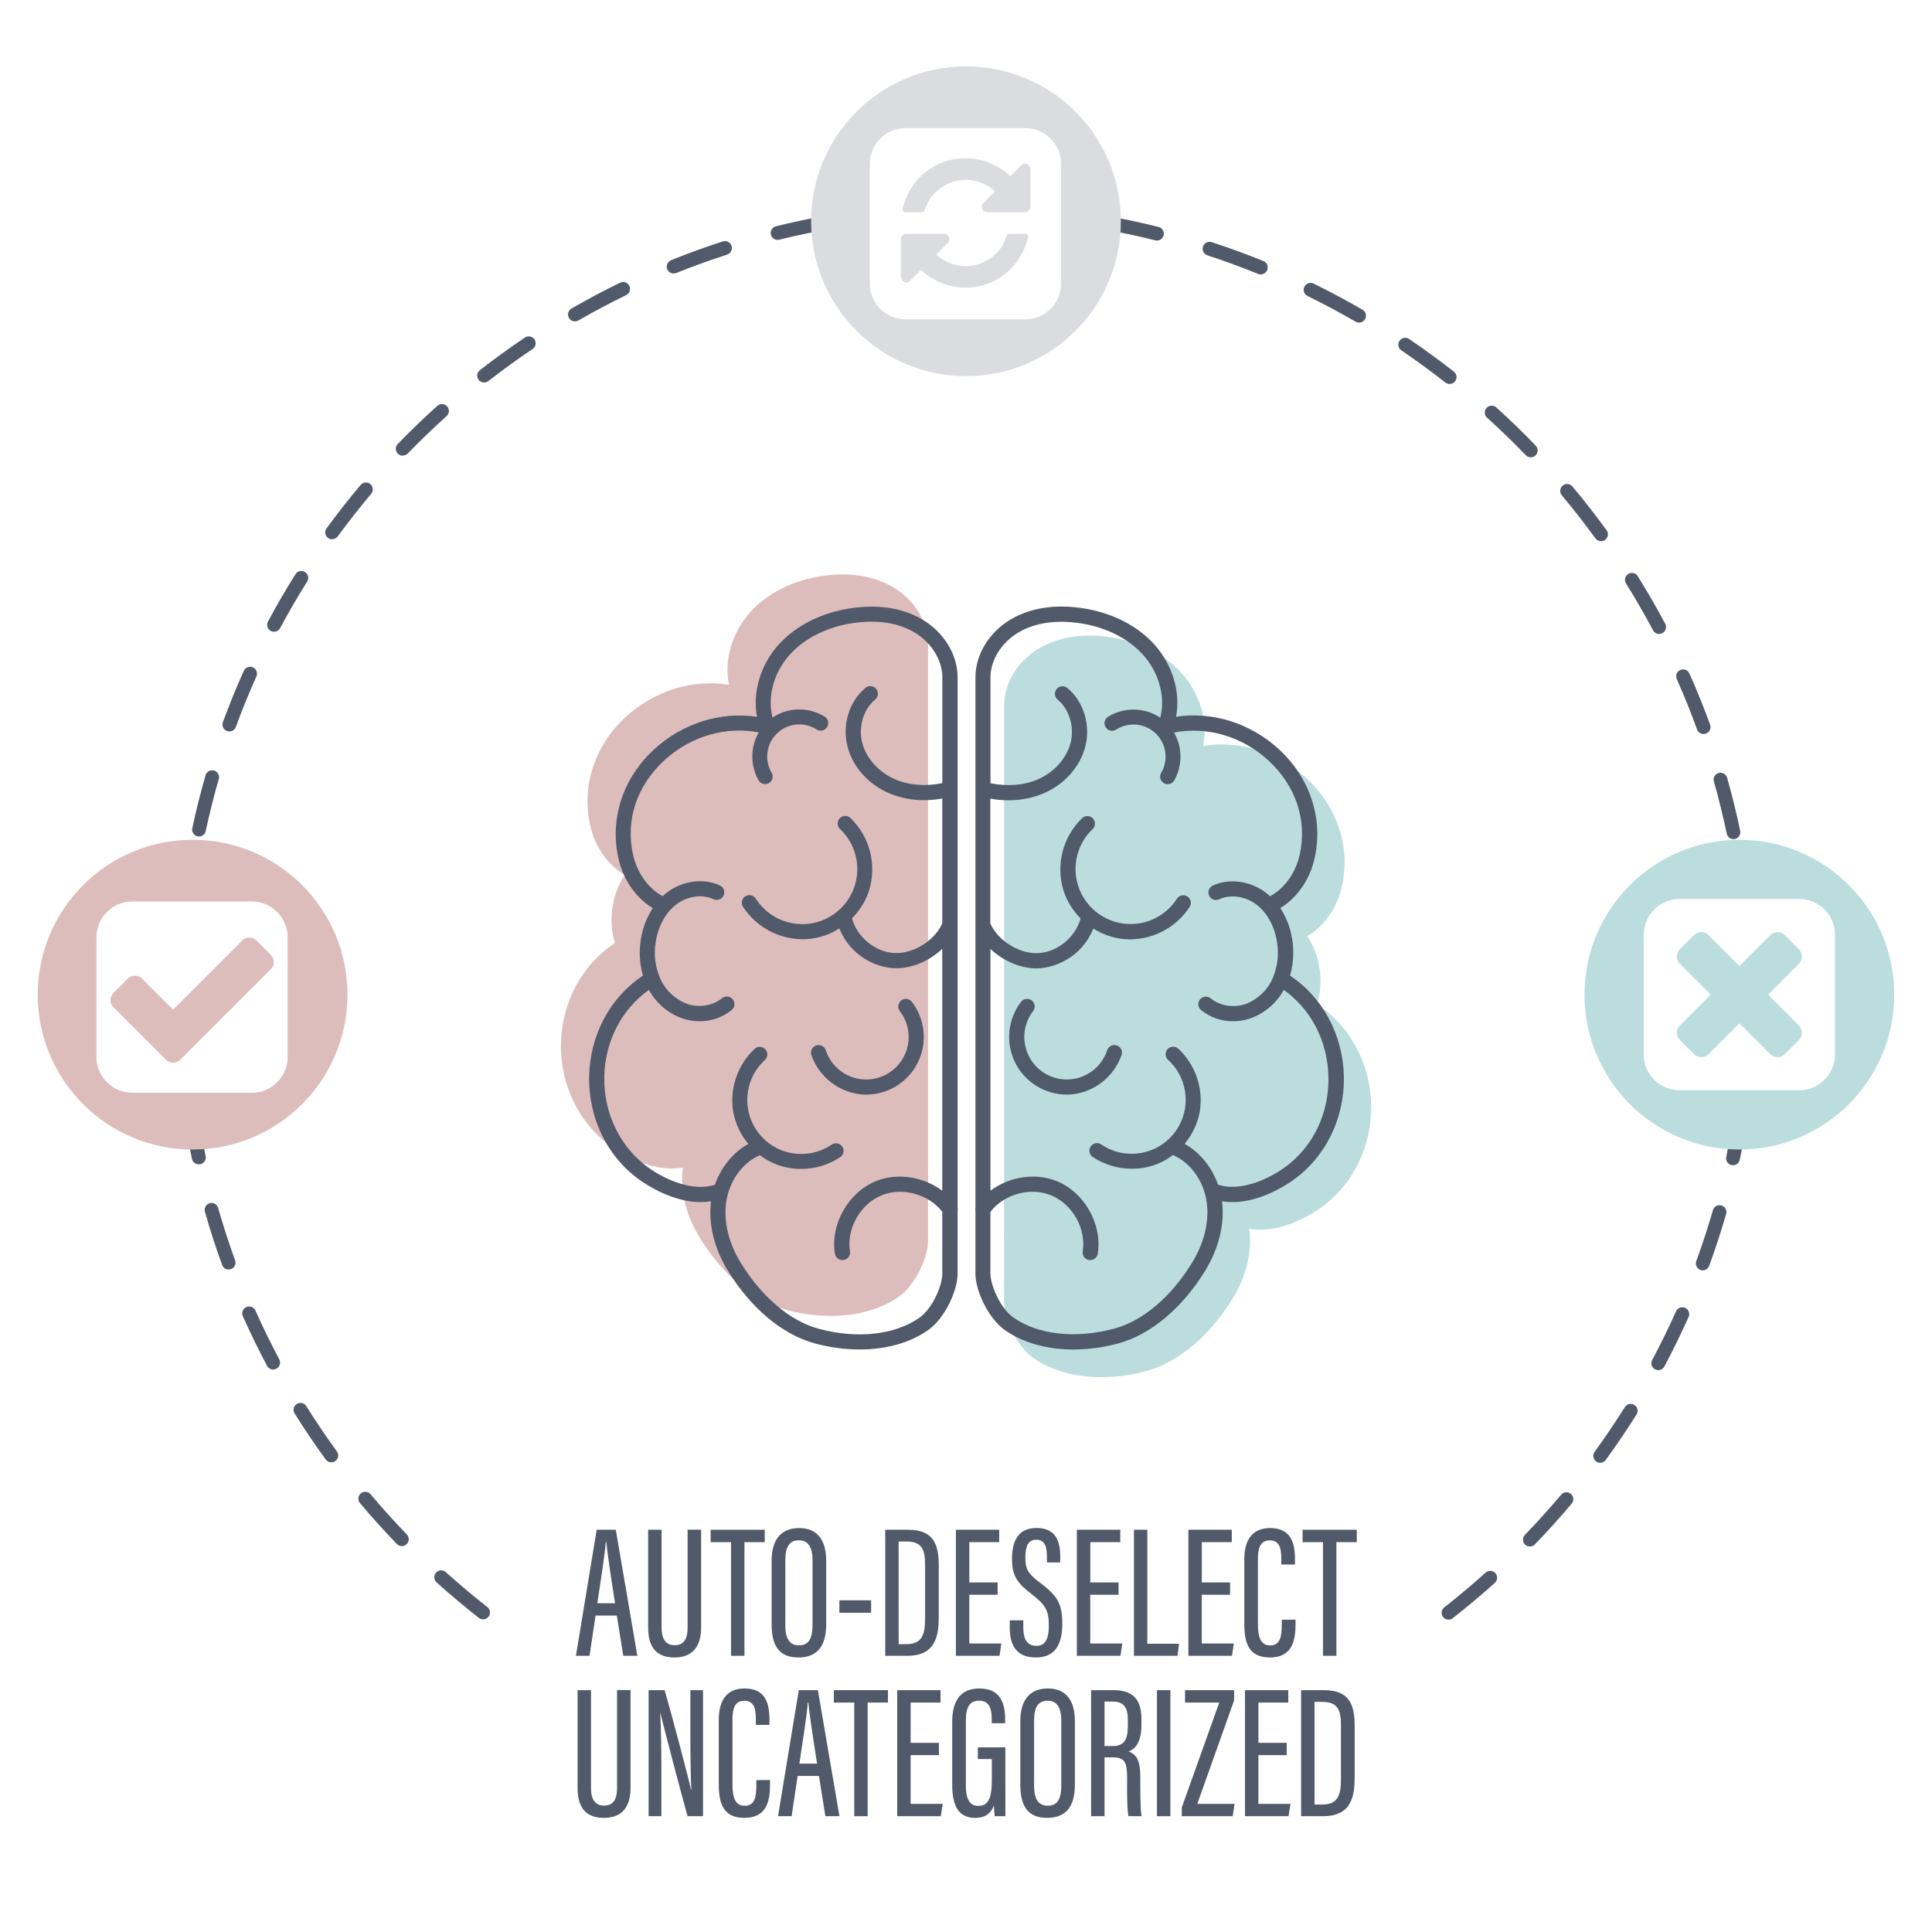
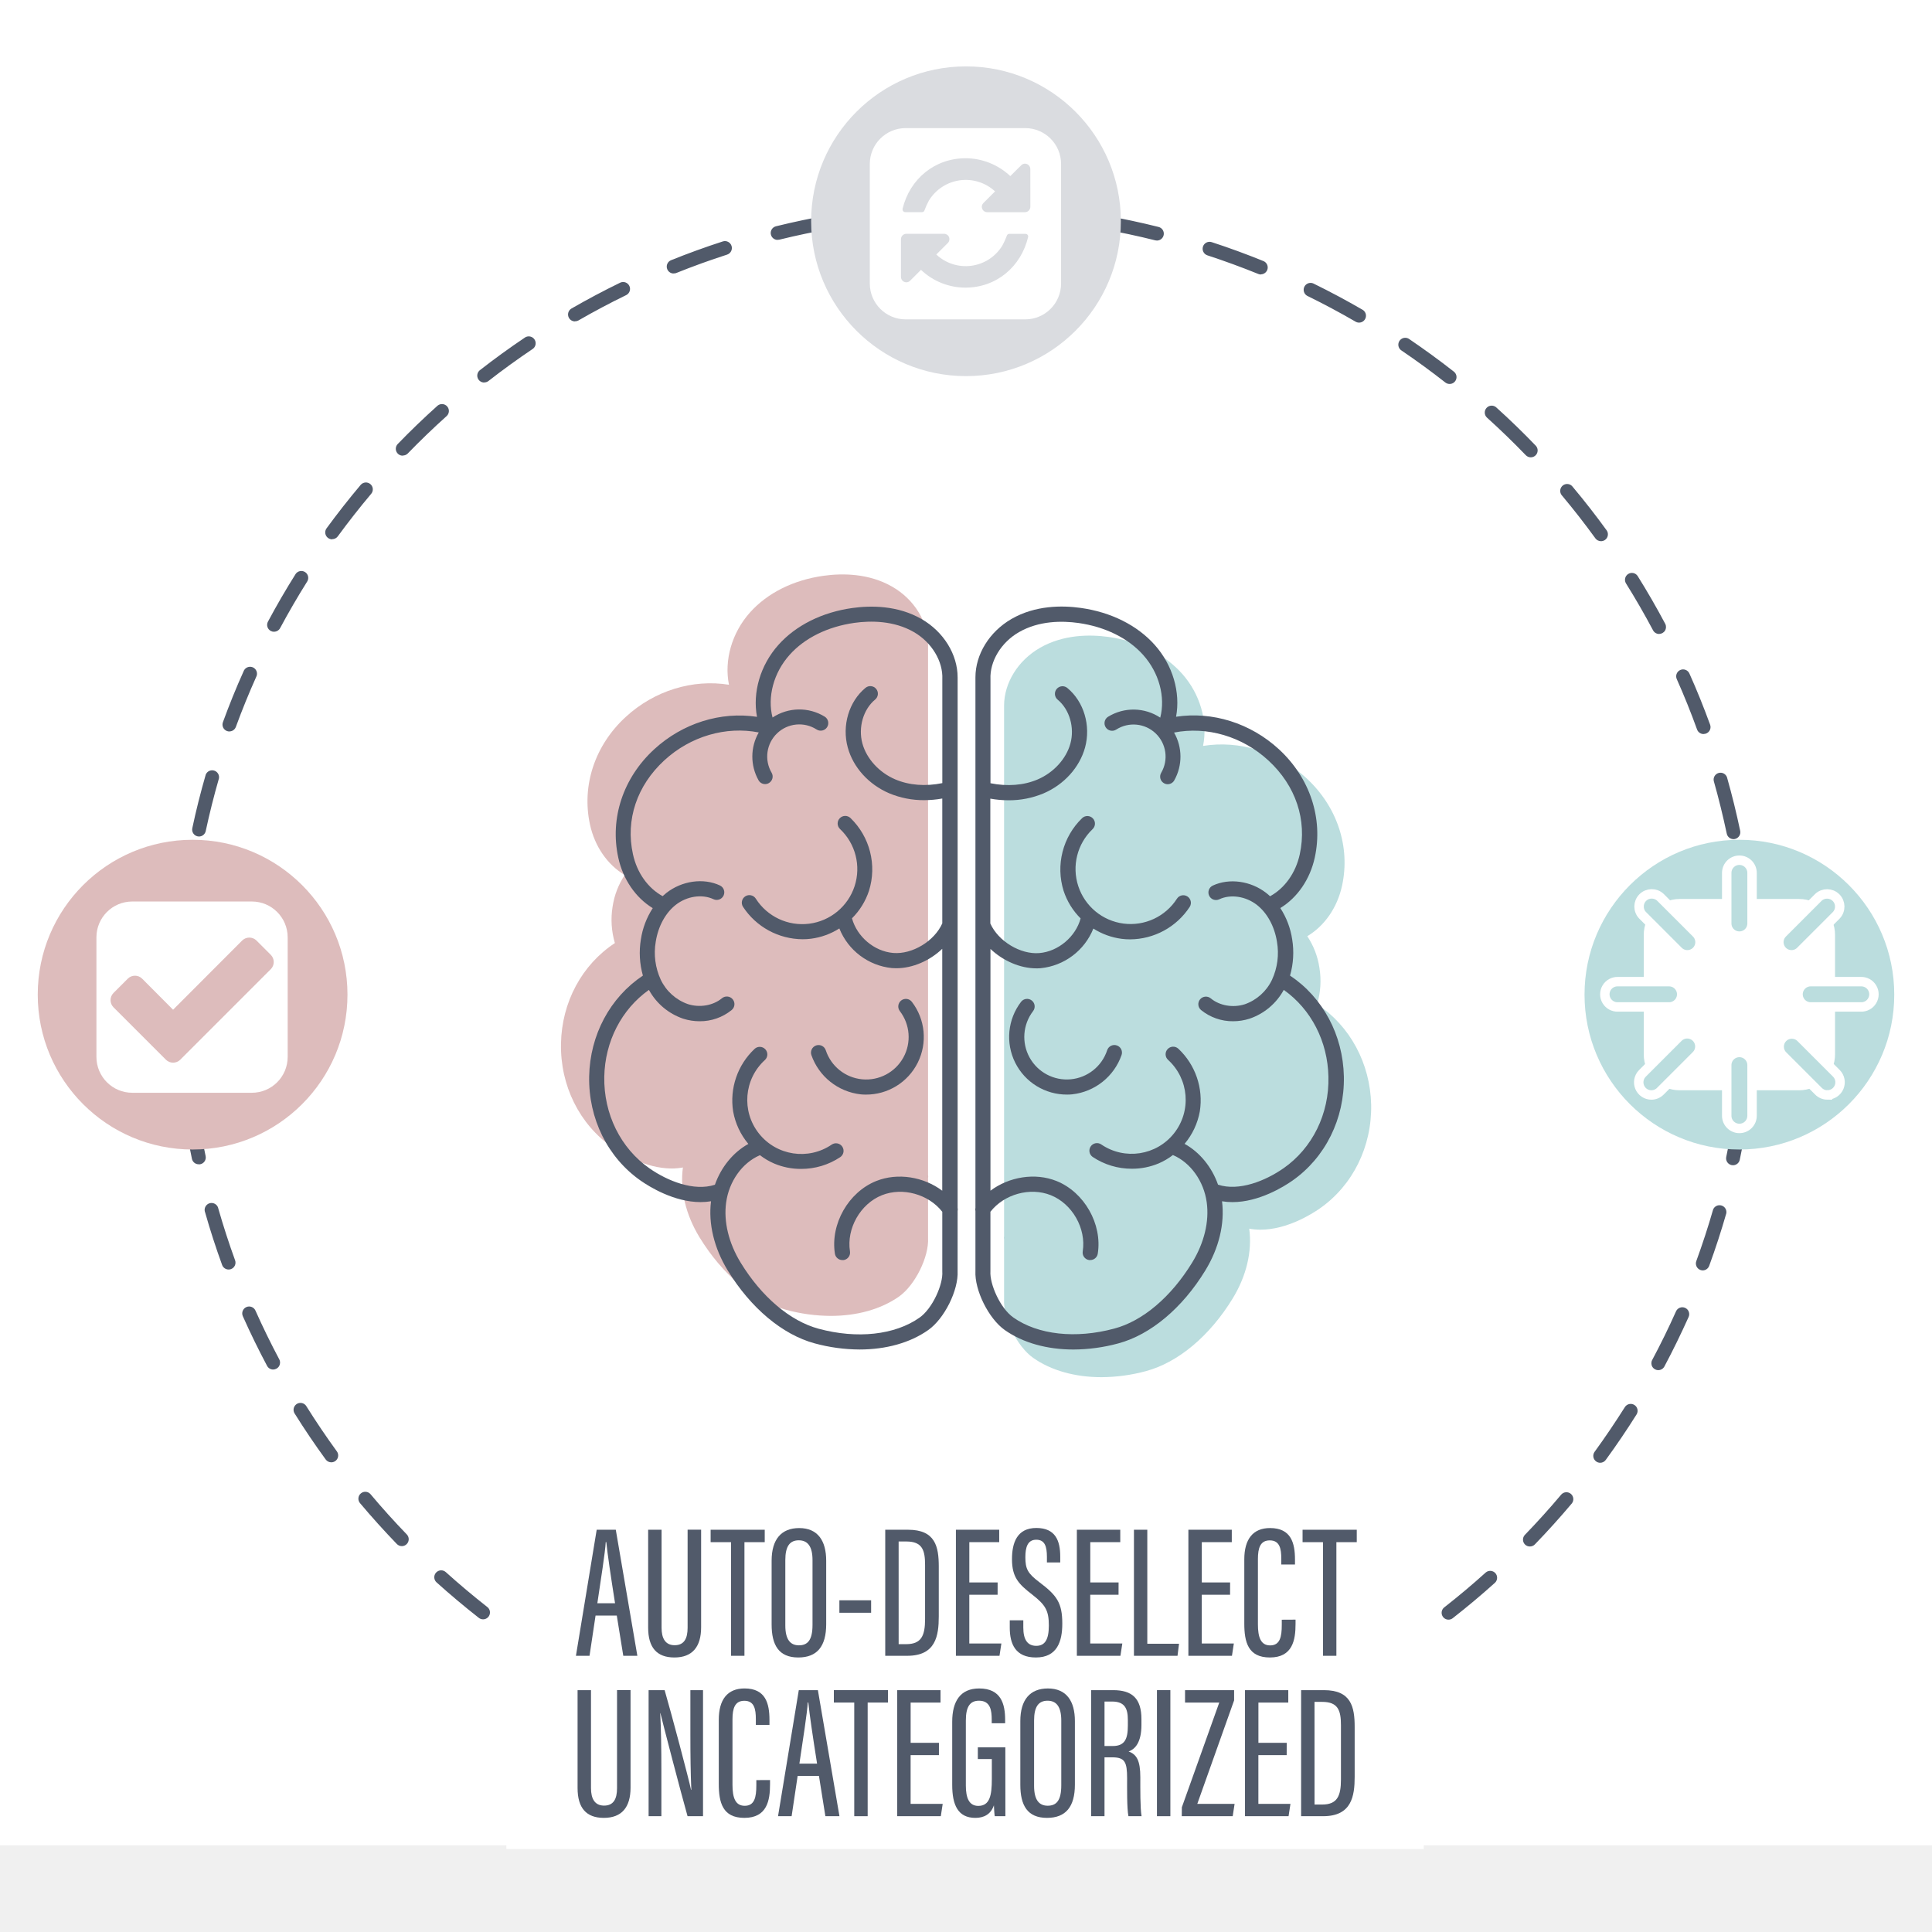
<svg xmlns="http://www.w3.org/2000/svg" viewBox="0 0 1023.84 1023.84">
  <defs>
-     <style>.cls-1{fill:#fff;}.cls-2{fill:#515a6a;}.cls-3{fill:#dadce0;}.cls-4{fill:#ddbcbc;}.cls-5{fill:#bbddde;}</style>
+     <style>.cls-1{fill:#fff;}.cls-2{fill:#515a6a;}.cls-3{fill:#dadce0;}.cls-4{fill:#ddbcbc;}.cls-5,.cls-6{fill:#bbddde;}.cls-6{stroke:#fff;stroke-miterlimit:10;stroke-width:5px;}</style>
  </defs>
  <g id="BG">
-     <rect class="cls-1" width="1023.84" height="1023.84" transform="translate(1023.84 0) rotate(90)" />
+     <rect class="cls-1" y="-45.94" width="1023.84" height="1023.84" transform="translate(977.9 -45.94) rotate(90)" />
  </g>
  <g id="Design">
    <g id="circle">
      <path class="cls-2" d="M511.92,946.27c-4.94,0-9.95-.09-14.88-.26a3.66,3.66,0,0,1,.26-7.31c9.56.33,19.24.34,28.76,0a3.66,3.66,0,0,1,.24,7.31Q519.15,946.27,511.92,946.27Zm43.18-2.22a3.65,3.65,0,0,1-.37-7.29c9.51-1,19.09-2.31,28.48-4a3.66,3.66,0,1,1,1.25,7.21c-9.55,1.66-19.3,3-29,4A2.55,2.55,0,0,1,555.1,944.05Zm-86.85,0-.39,0c-9.66-1-19.41-2.37-29-4.05a3.66,3.66,0,1,1,1.27-7.2c9.39,1.65,19,3,28.46,4a3.65,3.65,0,0,1-.37,7.29Zm144-9.91a3.66,3.66,0,0,1-.88-7.21c9.27-2.29,18.57-5,27.64-7.89a3.66,3.66,0,0,1,2.26,7c-9.24,3-18.71,5.69-28.14,8A3.79,3.79,0,0,1,612.21,934.09Zm-201-.12a3.44,3.44,0,0,1-.89-.11c-9.43-2.35-18.89-5.06-28.12-8.06a3.66,3.66,0,0,1,2.26-7c9.07,2.95,18.37,5.62,27.63,7.93a3.65,3.65,0,0,1-.88,7.2ZM667.4,916.21a3.66,3.66,0,0,1-1.37-7.05c8.86-3.57,17.7-7.51,26.29-11.7a3.66,3.66,0,0,1,3.21,6.58c-8.75,4.26-17.75,8.27-26.76,11.91A3.7,3.7,0,0,1,667.4,916.21ZM356,916a3.66,3.66,0,0,1-1.37-.26c-9-3.64-18-7.65-26.69-11.92a3.65,3.65,0,1,1,3.21-6.56c8.56,4.18,17.39,8.12,26.22,11.7a3.65,3.65,0,0,1-1.37,7Zm363.52-25.27a3.65,3.65,0,0,1-1.83-6.82c8.27-4.78,16.47-9.91,24.39-15.25a3.66,3.66,0,1,1,4.09,6.06c-8.06,5.44-16.41,10.66-24.82,15.52A3.59,3.59,0,0,1,719.55,890.77ZM304,890.6a3.64,3.64,0,0,1-1.83-.49c-8.4-4.86-16.74-10.08-24.78-15.52a3.66,3.66,0,1,1,4.09-6.06c7.91,5.34,16.1,10.48,24.35,15.25A3.66,3.66,0,0,1,304,890.6Zm463.63-32.28a3.65,3.65,0,0,1-2.25-6.53c7.52-5.88,14.93-12.1,22-18.49a3.66,3.66,0,0,1,4.89,5.44c-7.22,6.5-14.77,12.83-22.42,18.81A3.65,3.65,0,0,1,767.63,858.32ZM256,858.15a3.6,3.6,0,0,1-2.25-.78c-7.65-6-15.18-12.31-22.4-18.81a3.66,3.66,0,1,1,4.9-5.44c7.09,6.39,14.49,12.61,22,18.5a3.65,3.65,0,0,1-2.26,6.53Zm554.74-38.61a3.62,3.62,0,0,1-2.54-1,3.66,3.66,0,0,1-.09-5.17c6.64-6.87,13.12-14.05,19.26-21.35a3.66,3.66,0,0,1,5.6,4.71c-6.25,7.43-12.84,14.74-19.6,21.72A3.66,3.66,0,0,1,810.73,819.54Zm-597.8-.19a3.66,3.66,0,0,1-2.63-1.12c-6.75-7-13.34-14.3-19.59-21.74a3.66,3.66,0,0,1,5.6-4.71c6.14,7.32,12.62,14.5,19.25,21.37a3.66,3.66,0,0,1-2.63,6.2ZM848,775.18a3.6,3.6,0,0,1-2.15-.71,3.64,3.64,0,0,1-.81-5.1c5.62-7.72,11-15.72,16.11-23.8a3.66,3.66,0,0,1,6.2,3.88c-5.16,8.23-10.68,16.37-16.4,24.22A3.65,3.65,0,0,1,848,775.18Zm-672.4-.24a3.63,3.63,0,0,1-3-1.51c-5.73-7.86-11.24-16-16.39-24.25a3.66,3.66,0,1,1,6.2-3.88c5.06,8.08,10.48,16.1,16.1,23.83a3.65,3.65,0,0,1-3,5.81Zm703.18-48.85a3.65,3.65,0,0,1-3.22-5.38c4.49-8.41,8.74-17.09,12.63-25.79a3.65,3.65,0,1,1,6.67,3c-4,8.86-8.28,17.69-12.85,26.26A3.67,3.67,0,0,1,878.82,726.09Zm-734-.32a3.66,3.66,0,0,1-3.24-1.94c-4.57-8.58-8.89-17.44-12.85-26.31a3.66,3.66,0,0,1,6.68-3c3.89,8.72,8.14,17.42,12.63,25.86a3.66,3.66,0,0,1-3.22,5.37Zm757.59-52.54a3.73,3.73,0,0,1-1.26-.23,3.66,3.66,0,0,1-2.18-4.69c3.28-9,6.28-18.16,8.91-27.33a3.66,3.66,0,0,1,7,2c-2.68,9.33-5.73,18.69-9.07,27.82A3.66,3.66,0,0,1,902.45,673.23Zm-781.22-.46a3.67,3.67,0,0,1-3.44-2.41c-3.32-9.13-6.36-18.49-9-27.83a3.66,3.66,0,1,1,7-2c2.63,9.17,5.61,18.37,8.87,27.34a3.65,3.65,0,0,1-2.18,4.68A3.72,3.72,0,0,1,121.23,672.77Zm797.23-55.26a3.27,3.27,0,0,1-.76-.08,3.66,3.66,0,0,1-2.82-4.34c2-9.32,3.66-18.84,5-28.3a3.66,3.66,0,1,1,7.24,1c-1.35,9.64-3.06,19.33-5.08,28.82A3.65,3.65,0,0,1,918.46,617.51ZM105.28,617a3.65,3.65,0,0,1-3.57-2.9c-2-9.49-3.71-19.19-5-28.82a3.66,3.66,0,0,1,7.25-1c1.31,9.47,3,19,5,28.32A3.65,3.65,0,0,1,106,617,3.27,3.27,0,0,1,105.28,617Zm821.25-56.92h-.26a3.66,3.66,0,0,1-3.4-3.9c.67-9.5,1-19.16,1-28.74a3.67,3.67,0,0,1,3.66-3.65h0a3.65,3.65,0,0,1,3.65,3.66c0,9.74-.36,19.58-1,29.24A3.65,3.65,0,0,1,926.53,560.11Zm-829.25-.49a3.65,3.65,0,0,1-3.64-3.4c-.67-9.66-1-19.5-1-29.24v-1a3.66,3.66,0,1,1,7.31,0v1c0,9.57.33,19.24,1,28.73a3.67,3.67,0,0,1-3.4,3.9Zm829.31-57.48a3.66,3.66,0,0,1-3.65-3.41c-.64-9.53-1.63-19.16-2.94-28.59a3.66,3.66,0,0,1,7.25-1c1.32,9.6,2.33,19.39,3,29.1a3.66,3.66,0,0,1-3.4,3.89ZM97.36,500.69H97.1a3.65,3.65,0,0,1-3.39-3.91c.69-9.7,1.73-19.48,3.09-29.09a3.66,3.66,0,0,1,7.24,1c-1.34,9.43-2.36,19.05-3,28.58A3.65,3.65,0,0,1,97.36,500.69Zm821.3-56a3.65,3.65,0,0,1-3.58-2.9c-2-9.34-4.28-18.73-6.89-27.91a3.65,3.65,0,0,1,7-2c2.66,9.35,5,18.9,7,28.4a3.67,3.67,0,0,1-2.83,4.34A3.81,3.81,0,0,1,918.66,444.72ZM105.49,443.3a4.11,4.11,0,0,1-.77-.08,3.66,3.66,0,0,1-2.81-4.34c2-9.5,4.43-19.05,7.12-28.38a3.66,3.66,0,0,1,7,2c-2.65,9.17-5,18.55-7,27.88A3.66,3.66,0,0,1,105.49,443.3ZM902.78,389a3.66,3.66,0,0,1-3.44-2.41c-3.25-9-6.87-18-10.75-26.69a3.66,3.66,0,1,1,6.68-3c4,8.89,7.64,18,11,27.17a3.66,3.66,0,0,1-3.44,4.9Zm-781.22-1.36a3.73,3.73,0,0,1-1.26-.23,3.64,3.64,0,0,1-2.17-4.69c3.33-9.11,7-18.21,11-27.07a3.66,3.66,0,1,1,6.67,3c-3.9,8.69-7.54,17.64-10.82,26.59A3.65,3.65,0,0,1,121.56,387.61Zm757.66-51.67A3.67,3.67,0,0,1,876,334c-4.48-8.43-9.32-16.82-14.38-24.92a3.66,3.66,0,0,1,6.2-3.88c5.16,8.25,10.08,16.79,14.64,25.37a3.66,3.66,0,0,1-3.23,5.37Zm-734-1.17a3.59,3.59,0,0,1-1.73-.44,3.64,3.64,0,0,1-1.49-4.94c4.57-8.55,9.51-17.06,14.69-25.28a3.66,3.66,0,0,1,6.19,3.89c-5.08,8.08-9.94,16.44-14.44,24.84A3.64,3.64,0,0,1,145.25,334.77Zm703.25-48a3.68,3.68,0,0,1-3-1.5c-5.61-7.73-11.56-15.36-17.69-22.68a3.66,3.66,0,1,1,5.61-4.69c6.24,7.44,12.29,15.2,18,23.07a3.65,3.65,0,0,1-3,5.8Zm-672.41-1a3.66,3.66,0,0,1-3-5.82c5.72-7.83,11.8-15.57,18.06-23a3.65,3.65,0,1,1,5.59,4.71c-6.15,7.3-12.12,14.91-17.75,22.61A3.64,3.64,0,0,1,176.09,285.72Zm635.16-43.44a3.62,3.62,0,0,1-2.63-1.12c-6.62-6.87-13.57-13.59-20.66-20a3.66,3.66,0,0,1,4.9-5.43c7.22,6.51,14.29,13.36,21,20.35a3.65,3.65,0,0,1-2.64,6.19Zm-597.8-.88a3.65,3.65,0,0,1-2.63-6.2c6.76-7,13.86-13.81,21.09-20.3a3.66,3.66,0,0,1,4.88,5.45c-7.1,6.37-14.07,13.08-20.72,19.94A3.63,3.63,0,0,1,213.45,241.4Zm554.78-38a3.69,3.69,0,0,1-2.26-.78c-7.51-5.89-15.32-11.59-23.21-16.94a3.66,3.66,0,1,1,4.1-6.06c8,5.45,16,11.25,23.63,17.25a3.65,3.65,0,0,1-2.26,6.53Zm-511.63-.77a3.66,3.66,0,0,1-2.25-6.54c7.67-6,15.64-11.76,23.69-17.18a3.66,3.66,0,1,1,4.09,6.06c-7.91,5.33-15.75,11-23.29,16.89A3.62,3.62,0,0,1,256.6,202.66Zm463.66-31.74a3.64,3.64,0,0,1-1.83-.49c-8.25-4.79-16.77-9.35-25.34-13.55a3.66,3.66,0,1,1,3.23-6.56c8.71,4.27,17.38,8.91,25.78,13.78a3.66,3.66,0,0,1-1.84,6.82Zm-415.54-.65a3.66,3.66,0,0,1-1.83-6.83c8.42-4.85,17.13-9.47,25.86-13.72a3.66,3.66,0,0,1,3.2,6.58c-8.58,4.17-17.13,8.71-25.41,13.48A3.69,3.69,0,0,1,304.72,170.27Zm363.54-24.85a3.67,3.67,0,0,1-1.37-.27c-8.85-3.59-17.93-6.91-27-9.88a3.66,3.66,0,1,1,2.27-7c9.23,3,18.48,6.4,27.48,10.06a3.65,3.65,0,0,1-1.38,7Zm-311.37-.53a3.66,3.66,0,0,1-1.36-7c9-3.63,18.29-7,27.55-10a3.66,3.66,0,0,1,2.25,7c-9.1,2.93-18.21,6.23-27.07,9.79A3.67,3.67,0,0,1,356.89,144.89Zm256.27-17.46a3.94,3.94,0,0,1-.89-.11c-9.25-2.32-18.71-4.33-28.11-6a3.66,3.66,0,0,1,1.27-7.2c9.57,1.7,19.2,3.75,28.62,6.11a3.66,3.66,0,0,1-.89,7.2Zm-201.06-.35a3.66,3.66,0,0,1-.87-7.21c9.42-2.32,19-4.34,28.63-6a3.66,3.66,0,0,1,1.25,7.21c-9.41,1.63-18.88,3.61-28.13,5.89A3.85,3.85,0,0,1,412.1,127.08Zm144-9.75-.38,0c-9.48-1-19.13-1.68-28.68-2a3.65,3.65,0,0,1,.26-7.3c9.73.35,19.54,1,29.18,2.06a3.66,3.66,0,0,1-.38,7.29Zm-86.87-.15a3.65,3.65,0,0,1-.37-7.29c9.65-1,19.47-1.65,29.19-2a3.65,3.65,0,1,1,.24,7.3c-9.56.32-19.21,1-28.69,1.93Z" />
    </g>
    <g id="text">
      <rect class="cls-1" x="268.34" y="783.48" width="486.16" height="196.38" />
      <path class="cls-2" d="M315.61,856.15l-3.2,21.32h-7.2l11-66.8h10.12l11.43,66.8H330.3l-3.44-21.32Zm10.33-6.53c-2.33-14.72-4-26.08-4.64-32.4H321c-.25,5.17-2.64,20.19-4.44,32.4Z" />
      <path class="cls-2" d="M350.59,810.67v51.92c0,5.52,1.93,9.27,6.94,9.27s6.86-3.54,6.86-9.22v-52h7.16v51.72c0,10.33-4.63,16-14.16,16-9.26,0-13.91-5.19-13.91-15.81V810.67Z" />
      <path class="cls-2" d="M387.4,817.25H376.59v-6.58h28.67v6.58H394.51v60.22H387.4Z" />
      <path class="cls-2" d="M437.83,827.08v33.66c0,11.74-4.84,17.62-14.79,17.62-10.35,0-14.13-6.59-14.13-17.52V827.09c0-11.35,5.17-17.31,14.61-17.31C433.39,809.78,437.83,816.52,437.83,827.08Zm-21.66-.33v34.67c0,7.51,2.72,10.5,7.21,10.5,4.72,0,7.2-2.9,7.2-10.82V826.76c0-7.09-2.44-10.49-7.26-10.49S416.17,819.48,416.17,826.75Z" />
      <path class="cls-2" d="M461.64,848.06v6.6H444.82v-6.6Z" />
      <path class="cls-2" d="M469.12,810.67h12.12c14.43,0,16.25,8.92,16.25,19.53v26.38c0,10.26-1.58,20.89-16.7,20.89H469.12Zm7.11,60.63h4c8.09,0,10-4.57,10-13.32V829.34c0-7.72-1.38-12.45-9.92-12.45h-4.09Z" />
      <path class="cls-2" d="M528.67,845.12h-15v25.82h17l-1,6.53H506.57v-66.8h22.95v6.58H513.68v21.34h15Z" />
      <path class="cls-2" d="M542.29,858.66v3.87c0,6.3,2.17,9.66,6.86,9.66s6.67-3.46,6.67-10.78c0-7.82-1.72-10.86-8.76-16.34s-10.77-9-10.77-18.81c0-8.46,2.54-16.58,13-16.53,10,.06,12.57,6.67,12.57,15.16V828h-7.06v-2.91c0-5.55-1.08-9.13-5.66-9.13s-5.76,4-5.76,9.26c0,6.2,1.24,8.56,7.36,13.2,9.28,7,12.21,10.91,12.21,22,0,9.39-2.68,17.94-14,17.94-10.78,0-13.84-7.06-13.84-15.86v-3.84Z" />
      <path class="cls-2" d="M592.76,845.12h-15v25.82h17l-1,6.53H570.67v-66.8h23v6.58H577.78v21.34h15Z" />
      <path class="cls-2" d="M600.92,810.67H608v60.4h16.81l-.8,6.4H600.92Z" />
      <path class="cls-2" d="M651.86,845.12h-15v25.82h17l-1,6.53H629.77v-66.8h23v6.58H636.88v21.34h15Z" />
      <path class="cls-2" d="M686.56,858.31v2.26c0,8.49-1.53,17.79-13.61,17.79-11.56,0-13.55-8.2-13.55-18v-34c0-10.69,4.6-16.59,13.64-16.59,11.21,0,13.22,8,13.22,16.71v2.61H679V826c0-5.29-.82-9.69-6.11-9.69-5,0-6.27,4-6.27,9.85v34.69c0,6.7,1.46,11.11,6.48,11.11,5.21,0,6.16-4.52,6.16-10.81v-2.8Z" />
      <path class="cls-2" d="M701.1,817.25H690.28v-6.58H719v6.58H708.2v60.22h-7.1Z" />
      <path class="cls-2" d="M313.19,895.67v51.92c0,5.52,1.93,9.27,6.94,9.27s6.86-3.54,6.86-9.22v-52h7.16v51.72c0,10.33-4.63,16-14.16,16-9.26,0-13.91-5.19-13.91-15.81V895.67Z" />
      <path class="cls-2" d="M343.72,962.47v-66.8h8.49c3.6,12.36,12.89,47.38,14,52.84h.15c-.39-9-.5-18.38-.5-29.28V895.67h6.7v66.8h-8.2c-3.55-12.54-13.13-49.3-14.39-54.62h-.1c.45,8,.62,18.72.62,30.77v23.85Z" />
      <path class="cls-2" d="M408.07,943.31v2.26c0,8.49-1.53,17.79-13.61,17.79-11.56,0-13.55-8.2-13.55-18v-34c0-10.69,4.59-16.59,13.64-16.59,11.21,0,13.22,8,13.22,16.71v2.61h-7.22V911c0-5.29-.83-9.69-6.11-9.69-5,0-6.27,4-6.27,9.85v34.69c0,6.7,1.46,11.11,6.48,11.11,5.21,0,6.16-4.52,6.16-10.81v-2.8Z" />
      <path class="cls-2" d="M422.7,941.15l-3.19,21.32h-7.2l11-66.8h10.12l11.43,66.8H437.4L434,941.15ZM433,934.62c-2.34-14.72-4-26.08-4.65-32.4h-.29c-.24,5.17-2.63,20.19-4.43,32.4Z" />
      <path class="cls-2" d="M452.7,902.25H441.89v-6.58h28.67v6.58H459.81v60.22H452.7Z" />
      <path class="cls-2" d="M497.57,930.12h-15v25.82h17l-1,6.53H475.47v-66.8h22.95v6.58H482.58v21.34h15Z" />
      <path class="cls-2" d="M532.79,962.47h-5.64c-.19-1.09-.39-4.27-.44-5.78-1.68,4.95-5.47,6.67-9.83,6.67-9.23,0-12.27-6.82-12.27-17.5V912.44c0-11,4.42-17.66,14.28-17.66,11.65,0,13.77,8.22,13.77,16.72v1.7h-7.11v-1.87c0-4.67-.56-10.06-6.71-10.06-4.65,0-7,2.93-7,10.53v34.43c0,6.58,1.72,10.78,6.59,10.78,6.13,0,7.18-5.66,7.18-14.18V932.18h-7.42V926h14.58Z" />
      <path class="cls-2" d="M569.63,912.08v33.66c0,11.74-4.84,17.62-14.79,17.62-10.35,0-14.13-6.59-14.13-17.52V912.09c0-11.35,5.16-17.31,14.61-17.31C565.19,894.78,569.63,901.52,569.63,912.08ZM548,911.75v34.67c0,7.51,2.73,10.5,7.21,10.5,4.73,0,7.2-2.9,7.2-10.82V911.76c0-7.09-2.43-10.49-7.25-10.49S548,904.48,548,911.75Z" />
      <path class="cls-2" d="M585.32,931.28v31.19h-7.1v-66.8h11.67c10,0,15,4.33,15,15.37v3.06c0,9.07-3.19,12.79-6.8,14.06,4.24,1.57,6.21,4.77,6.21,13.7,0,5.71-.1,16.39.66,20.61H598c-.85-4.16-.7-15.39-.7-20.07,0-8.66-1.22-11.12-7.84-11.12Zm0-6h4.37c6.34,0,8-3.67,8-10.81v-3c0-6.1-1.67-9.76-8.36-9.76h-4Z" />
      <path class="cls-2" d="M620.22,895.67v66.8h-7.11v-66.8Z" />
      <path class="cls-2" d="M626.31,957.74l19.82-55.49H628v-6.58H654v5.42l-19.51,54.85h19.77l-1,6.53h-27Z" />
      <path class="cls-2" d="M681.86,930.12h-15v25.82h17l-1,6.53H659.77v-66.8h22.94v6.58H666.88v21.34h15Z" />
      <path class="cls-2" d="M689.51,895.67h12.12c14.43,0,16.26,8.92,16.26,19.53v26.38c0,10.26-1.59,20.89-16.71,20.89H689.51Zm7.11,60.63h4c8.09,0,10-4.57,10-13.32V914.34c0-7.72-1.38-12.45-9.92-12.45h-4.09Z" />
    </g>
    <g id="plus">
      <circle class="cls-3" cx="511.92" cy="117.25" r="82.07" />
      <path class="cls-1" d="M543.3,67.89H479.94a19,19,0,0,0-19,19v63.36a19,19,0,0,0,19,19H543.3a19,19,0,0,0,19-19V86.89A19,19,0,0,0,543.3,67.89Zm1.55,57.7c-3.79,15.81-16.83,26.84-33.3,26.84A34.22,34.22,0,0,1,488.06,143l-5.76,5.76a2.81,2.81,0,0,1-2,.85,2.88,2.88,0,0,1-2.85-2.86v-20a2.88,2.88,0,0,1,2.85-2.86h20a2.85,2.85,0,0,1,2,4.87l-6.12,6.11a22.75,22.75,0,0,0,35-4.73,36.71,36.71,0,0,0,2.37-5.22,1.38,1.38,0,0,1,1.34-1h8.57a1.44,1.44,0,0,1,1.43,1.43A.67.67,0,0,1,544.85,125.59Zm1.17-16a2.88,2.88,0,0,1-2.86,2.86h-20a2.87,2.87,0,0,1-2.86-2.86,2.81,2.81,0,0,1,.85-2l6.16-6.17a22.88,22.88,0,0,0-35,4.78,36.32,36.32,0,0,0-2.37,5.23,1.38,1.38,0,0,1-1.34,1h-8.88a1.44,1.44,0,0,1-1.43-1.43v-.31c3.84-15.85,17-26.83,33.49-26.83a34.66,34.66,0,0,1,23.61,9.46l5.81-5.76a2.85,2.85,0,0,1,2-.84A2.88,2.88,0,0,1,546,89.56Z" />
    </g>
    <g id="check">
      <circle class="cls-4" cx="102.07" cy="527.1" r="82.07" />
      <path class="cls-1" d="M133.45,477.74H70.1a19,19,0,0,0-19,19V560.1a19,19,0,0,0,19,19h63.35a19,19,0,0,0,19-19V496.74A19,19,0,0,0,133.45,477.74Zm10.06,35.85L103.11,554l-7.59,7.59a5.4,5.4,0,0,1-7.59,0L80.34,554l-20.2-20.2a5.4,5.4,0,0,1,0-7.59l7.59-7.59a5.4,5.4,0,0,1,7.59,0l16.4,16.47,36.61-36.67a5.4,5.4,0,0,1,7.59,0l7.59,7.59a5.4,5.4,0,0,1,0,7.59Z" />
    </g>
    <g id="uncheck">
      <circle class="cls-5" cx="921.77" cy="527.1" r="82.07" />
-       <path class="cls-1" d="M953.45,476.41H890.09a19,19,0,0,0-19,19v63.35a19,19,0,0,0,19,19h63.36a19,19,0,0,0,19-19V495.42A19,19,0,0,0,953.45,476.41Zm-.1,67.09a5.37,5.37,0,0,1,0,7.59l-7.59,7.59a5.38,5.38,0,0,1-7.58,0l-16.41-16.41-16.41,16.41a5.38,5.38,0,0,1-7.58,0l-7.59-7.59a5.37,5.37,0,0,1,0-7.59l16.4-16.4-16.4-16.41a5.37,5.37,0,0,1,0-7.59l7.59-7.59a5.38,5.38,0,0,1,7.58,0l16.41,16.41,16.41-16.41a5.38,5.38,0,0,1,7.58,0l7.59,7.59a5.37,5.37,0,0,1,0,7.59L937,527.1Z" />
+       <rect class="cls-1" x="871.09" y="476.41" width="101.37" height="101.37" rx="19.01" />
    </g>
    <g id="brain">
      <path class="cls-4" d="M297.29,553c-.43,22.27,9.76,42.83,27.25,55,4.37,3,17.43,11.23,31.43,11.23a33.12,33.12,0,0,0,5.93-.54c-1.63,11.9,1.48,25,8.77,36.95,12.13,19.85,28.84,33.86,45.85,38.46a91.52,91.52,0,0,0,23.73,3.24c13.87,0,26.57-3.49,36.17-10.25,8.5-6,15.92-21,15.39-31,0,0,0,0,0,0V624.31a3.72,3.72,0,0,0,0-1.66V472.76h0v-131c0-.07,0-.14,0-.22,0-12-7.31-23.9-18.93-30.6-12.56-7.25-26.73-7.17-36.4-5.82-16,2.21-29.82,9.13-39.06,19.48-9.61,10.77-13.73,25.35-11.11,38.28-19.2-3.11-39.56,3.09-54.74,17.07-16.33,15-23.41,36.34-18.92,57,2.52,11.61,9.28,21.33,18.42,26.76a41.35,41.35,0,0,0-6.43,16.73,43.57,43.57,0,0,0,1.21,19.33C308.37,511.24,297.7,531.09,297.29,553Z" />
      <path class="cls-5" d="M698,532.18a43.28,43.28,0,0,0,1.21-19.33,41.2,41.2,0,0,0-6.43-16.73c9.14-5.43,15.91-15.15,18.43-26.76,4.48-20.65-2.59-41.95-18.92-57-15.19-14-35.55-20.17-54.74-17.07,2.61-12.92-1.51-27.5-11.12-38.27-9.23-10.35-23.1-17.27-39-19.48-9.68-1.35-23.84-1.43-36.4,5.82-11.62,6.7-18.91,18.59-18.93,30.6,0,.08,0,.15,0,.22v131h0V655.13a3.58,3.58,0,0,0,0,1.66v31.78c-.52,10,6.89,25,15.4,31,9.6,6.76,22.3,10.25,36.16,10.25a91.4,91.4,0,0,0,23.73-3.24c17-4.6,33.72-18.62,45.85-38.46,7.29-11.92,10.41-25,8.77-37a33.2,33.2,0,0,0,5.93.54c14,0,27.07-8.19,31.43-11.23,17.49-12.18,27.68-32.75,27.26-55C726.14,563.57,715.47,543.72,698,532.18Z" />
      <path class="cls-2" d="M507.48,641.81a4.18,4.18,0,0,0,0-1.76V490.2h0v-131a1.92,1.92,0,0,0,0-.22c0-12.14-7.37-24.15-19.1-30.92-12.65-7.3-26.91-7.22-36.64-5.86-16,2.22-30,9.18-39.27,19.6-9.56,10.71-13.74,25.17-11.31,38.08-19.15-2.93-39.39,3.31-54.52,17.24-16.43,15.12-23.54,36.55-19,57.33,2.51,11.57,9.21,21.29,18.27,26.81a41.8,41.8,0,0,0-6.28,16.55A43.94,43.94,0,0,0,340.7,517c-17.43,11.62-28.06,31.5-28.48,53.44-.42,22.38,9.82,43.06,27.41,55.31,4.4,3.06,17.53,11.29,31.64,11.29a33.44,33.44,0,0,0,5.53-.45c-1.5,11.86,1.62,24.86,8.86,36.69,12.18,19.92,29,34,46.06,38.62a91.78,91.78,0,0,0,23.82,3.25c13.95,0,26.72-3.51,36.38-10.32,8.59-6.05,16.07-21.16,15.55-31.3,0,0,0,0,0,0Zm-20.19,56.46c-13.06,9.2-33.05,11.39-53.47,5.88-15.13-4.09-30.19-16.87-41.3-35-6.37-10.43-9.11-21.76-7.71-31.92,1.54-11.23,8.53-21,17.8-25l.11-.06a35,35,0,0,0,7.59,4.45,36.19,36.19,0,0,0,14.18,2.83,37.25,37.25,0,0,0,20.79-6.24,4,4,0,0,0-4.52-6.65,28.63,28.63,0,0,1-35.42-44.81,4,4,0,1,0-5.43-5.93A37.49,37.49,0,0,0,388.52,589a36.92,36.92,0,0,0,8.06,17.21c-8.06,4.44-14.45,12.32-17.72,21.63-11.1,3.65-25.09-2-34.63-8.65-15.38-10.71-24.34-28.87-24-48.56.36-18.76,9.16-35.78,23.66-46.05a32.61,32.61,0,0,0,18.18,15.27,28.62,28.62,0,0,0,8.66,1.35,26.58,26.58,0,0,0,17-5.94A4,4,0,1,0,382.6,529c-4.7,3.9-11.79,5.12-18.05,3.12a25.15,25.15,0,0,1-14.4-12.95A34.22,34.22,0,0,1,347.51,499c1.29-8.12,5.15-15.21,10.59-19.48,5.92-4.63,13.94-5.83,20-3a4,4,0,1,0,3.42-7.28c-8.71-4.1-20.11-2.51-28.36,3.94-.68.54-1.32,1.13-2,1.72-7.76-4.22-13.59-12.34-15.74-22.24-4-18.22,2.1-36.34,16.62-49.71,13.9-12.8,32.65-18.22,50.05-14.8a25.67,25.67,0,0,0-.09,25.38,4,4,0,0,0,3.47,2,4,4,0,0,0,2-.56,4,4,0,0,0,1.43-5.5,17,17,0,0,1,23.84-22.9,4,4,0,1,0,4.36-6.76,25.69,25.69,0,0,0-27.7.43c-2.83-10.94.58-23.74,9-33.16,8-9,20.23-15,34.38-17,8.48-1.18,20.84-1.29,31.51,4.87,9.47,5.46,15.53,15.52,15.08,25a3.4,3.4,0,0,0,0,.45V415c-8.85,1.83-17.65,1.17-25-2-8.49-3.64-15.14-10.92-17.35-19-2.32-8.51.45-18.08,6.75-23.28a4,4,0,1,0-5.12-6.2c-8.79,7.26-12.57,20-9.39,31.6,2.88,10.55,11.09,19.62,21.95,24.27a47.2,47.2,0,0,0,18.56,3.65,55,55,0,0,0,9.58-.87v66.16c-4.17,9.4-15.89,16.53-26,15.68s-19.22-8.66-21.85-18.36a36.79,36.79,0,0,0,9-14.56,37.88,37.88,0,0,0-9.82-38.61,4,4,0,0,0-5.52,5.85,29.18,29.18,0,1,1-44.64,36.89,4,4,0,0,0-6.78,4.32,38,38,0,0,0,31.62,17.2,34.83,34.83,0,0,0,4.44-.28,36.69,36.69,0,0,0,15-5.44,33.64,33.64,0,0,0,27.86,21c.76.06,1.53.09,2.3.09,8.71,0,17.78-4,24.37-10.3V631c-9.82-7.35-23.56-9.7-35-5.13-14.74,5.91-24.35,22.82-21.88,38.5a4,4,0,0,0,4,3.39,3.35,3.35,0,0,0,.63,0,4,4,0,0,0,3.35-4.6c-1.91-12.13,5.52-25.21,16.92-29.77,11-4.4,24.73-.53,32,8.78V673.5s0,.09,0,.14,0,.09,0,.13C499.89,680.48,494.26,693.36,487.29,698.27Z" />
      <path class="cls-2" d="M458.76,580.07a30.55,30.55,0,0,0,24.48-49.15,4,4,0,1,0-6.38,4.9,22.52,22.52,0,1,1-39.25,20.75,4,4,0,1,0-7.64,2.52,31.37,31.37,0,0,0,26.18,20.85A25.34,25.34,0,0,0,458.76,580.07Z" />
      <path class="cls-2" d="M683.64,517a43.94,43.94,0,0,0,1.13-19.24,41.65,41.65,0,0,0-6.28-16.55c9.06-5.52,15.76-15.24,18.27-26.81,4.51-20.78-2.6-42.21-19-57.33-15.12-13.93-35.37-20.17-54.52-17.24,2.43-12.91-1.75-27.37-11.31-38.08-9.29-10.42-23.24-17.38-39.27-19.6-9.73-1.36-24-1.44-36.63,5.86-11.73,6.77-19.1,18.78-19.11,30.92a1.8,1.8,0,0,0,0,.22v131h0V640.05a3.87,3.87,0,0,0,0,1.76v31.73c-.52,10.14,7,25.26,15.55,31.3,9.66,6.81,22.44,10.32,36.38,10.32a91.78,91.78,0,0,0,23.82-3.25c17.1-4.62,33.89-18.7,46.06-38.62,7.24-11.83,10.36-24.83,8.87-36.69a33.24,33.24,0,0,0,5.52.45c14.11,0,27.25-8.23,31.64-11.29,17.59-12.25,27.84-32.93,27.41-55.31C711.7,548.51,701.07,528.63,683.64,517Zm-3.52,102.15c-9.55,6.65-23.54,12.29-34.64,8.65-3.27-9.31-9.66-17.19-17.72-21.63a37,37,0,0,0,8.07-17.2,37.53,37.53,0,0,0-11.4-33.24,4,4,0,0,0-5.43,5.93,28.63,28.63,0,0,1-35.42,44.81,4,4,0,0,0-4.51,6.65,37.22,37.22,0,0,0,20.79,6.24A36.26,36.26,0,0,0,614,616.54a35.28,35.28,0,0,0,7.59-4.45l.1.06c9.27,4,16.26,13.8,17.8,25,1.4,10.16-1.33,21.49-7.71,31.92-11.11,18.18-26.17,31-41.3,35-20.42,5.51-40.41,3.32-53.47-5.88-7-4.91-12.6-17.79-12.15-24.5,0,0,0-.09,0-.13a.68.68,0,0,0,0-.14V642.16c7.25-9.31,21-13.18,32-8.78,11.39,4.56,18.83,17.64,16.92,29.77a4,4,0,0,0,3.34,4.6,3.35,3.35,0,0,0,.63,0,4,4,0,0,0,4-3.39c2.47-15.68-7.14-32.59-21.87-38.5-11.42-4.57-25.15-2.22-35,5.13V502.87c6.58,6.26,15.66,10.3,24.36,10.3.77,0,1.54,0,2.3-.09a33.67,33.67,0,0,0,27.87-21,36.64,36.64,0,0,0,15,5.44,34.67,34.67,0,0,0,4.43.28,38,38,0,0,0,31.63-17.2,4,4,0,0,0-6.78-4.32A29.18,29.18,0,1,1,579,439.39a4,4,0,0,0-5.52-5.85,37.88,37.88,0,0,0-9.82,38.61,36.9,36.9,0,0,0,9,14.56c-2.63,9.7-11.82,17.51-21.85,18.36s-21.81-6.28-26-15.68V423.23a54.85,54.85,0,0,0,9.57.87A47.2,47.2,0,0,0,553,420.45c10.87-4.65,19.07-13.72,22-24.27,3.18-11.64-.59-24.34-9.38-31.6a4,4,0,1,0-5.12,6.2c6.29,5.2,9.07,14.77,6.74,23.28-2.21,8.08-8.85,15.36-17.35,19-7.33,3.14-16.12,3.8-25,2V360.46a3.39,3.39,0,0,0,0-.45c-.45-9.5,5.61-19.56,15.08-25,10.68-6.16,23-6.05,31.51-4.87,14.15,2,26.36,8,34.38,17,8.41,9.42,11.82,22.22,9,33.16a25.69,25.69,0,0,0-27.7-.43,4,4,0,1,0,4.36,6.76,17,17,0,0,1,23.84,22.9,4,4,0,0,0,1.43,5.5,4,4,0,0,0,2,.56,4,4,0,0,0,3.47-2,25.67,25.67,0,0,0-.08-25.38c17.39-3.42,36.14,2,50,14.8,14.51,13.37,20.57,31.49,16.62,49.71-2.15,9.9-8,18-15.74,22.24-.64-.59-1.29-1.18-2-1.72-8.25-6.45-19.64-8-28.36-3.94a4,4,0,1,0,3.42,7.28c6-2.84,14.07-1.64,20,3,5.44,4.27,9.3,11.36,10.59,19.48a34.14,34.14,0,0,1-2.64,20.18,25.16,25.16,0,0,1-14.39,12.95c-6.27,2-13.35.78-18.06-3.12a4,4,0,0,0-5.13,6.19,26.59,26.59,0,0,0,17,5.94,28.71,28.71,0,0,0,8.66-1.35,32.62,32.62,0,0,0,18.17-15.27c14.5,10.27,23.3,27.29,23.66,46.05C704.46,590.29,695.5,608.45,680.12,619.16Z" />
      <path class="cls-2" d="M591.81,554a4,4,0,0,0-5.08,2.56,22.52,22.52,0,1,1-39.25-20.75,4,4,0,0,0-6.38-4.9,30.55,30.55,0,0,0,24.48,49.15,25.34,25.34,0,0,0,2.61-.13,31.36,31.36,0,0,0,26.18-20.85A4,4,0,0,0,591.81,554Z" />
    </g>
+     <path class="cls-6" d="M921.77,496.09a6.71,6.71,0,0,1-6.71-6.71V462.57a6.71,6.71,0,0,1,13.42,0v26.81A6.7,6.7,0,0,1,921.77,496.09Z" />
+     <path class="cls-6" d="M921.77,598a6.71,6.71,0,0,1-6.71-6.7V564.45a6.71,6.71,0,0,1,13.42,0v26.81A6.7,6.7,0,0,1,921.77,598Z" />
+     <path class="cls-6" d="M986.11,533.62H959.3a6.71,6.71,0,0,1,0-13.41h26.81a6.71,6.71,0,1,1,0,13.41Z" />
+     <path class="cls-6" d="M884.24,533.62H857.43a6.71,6.71,0,1,1,0-13.41h26.81a6.71,6.71,0,1,1,0,13.41Z" />
+     <path class="cls-6" d="M949.38,506a6.71,6.71,0,0,1-4.74-11.45l19-19a6.71,6.71,0,0,1,9.49,9.48l-19,19A6.69,6.69,0,0,1,949.38,506Z" />
+     <path class="cls-6" d="M875.12,580.27a6.71,6.71,0,0,1-4.74-11.45l19-19a6.7,6.7,0,0,1,9.48,9.48l-19,19A6.69,6.69,0,0,1,875.12,580.27Z" />
+     <path class="cls-6" d="M968.42,580.27a6.69,6.69,0,0,1-4.75-2l-19-19a6.71,6.71,0,0,1,9.49-9.48l19,19a6.71,6.71,0,0,1-4.74,11.45Z" />
+     <path class="cls-6" d="M894.16,506a6.67,6.67,0,0,1-4.74-2l-19-19a6.71,6.71,0,0,1,9.49-9.48l19,19A6.71,6.71,0,0,1,894.16,506Z" />
  </g>
</svg>
